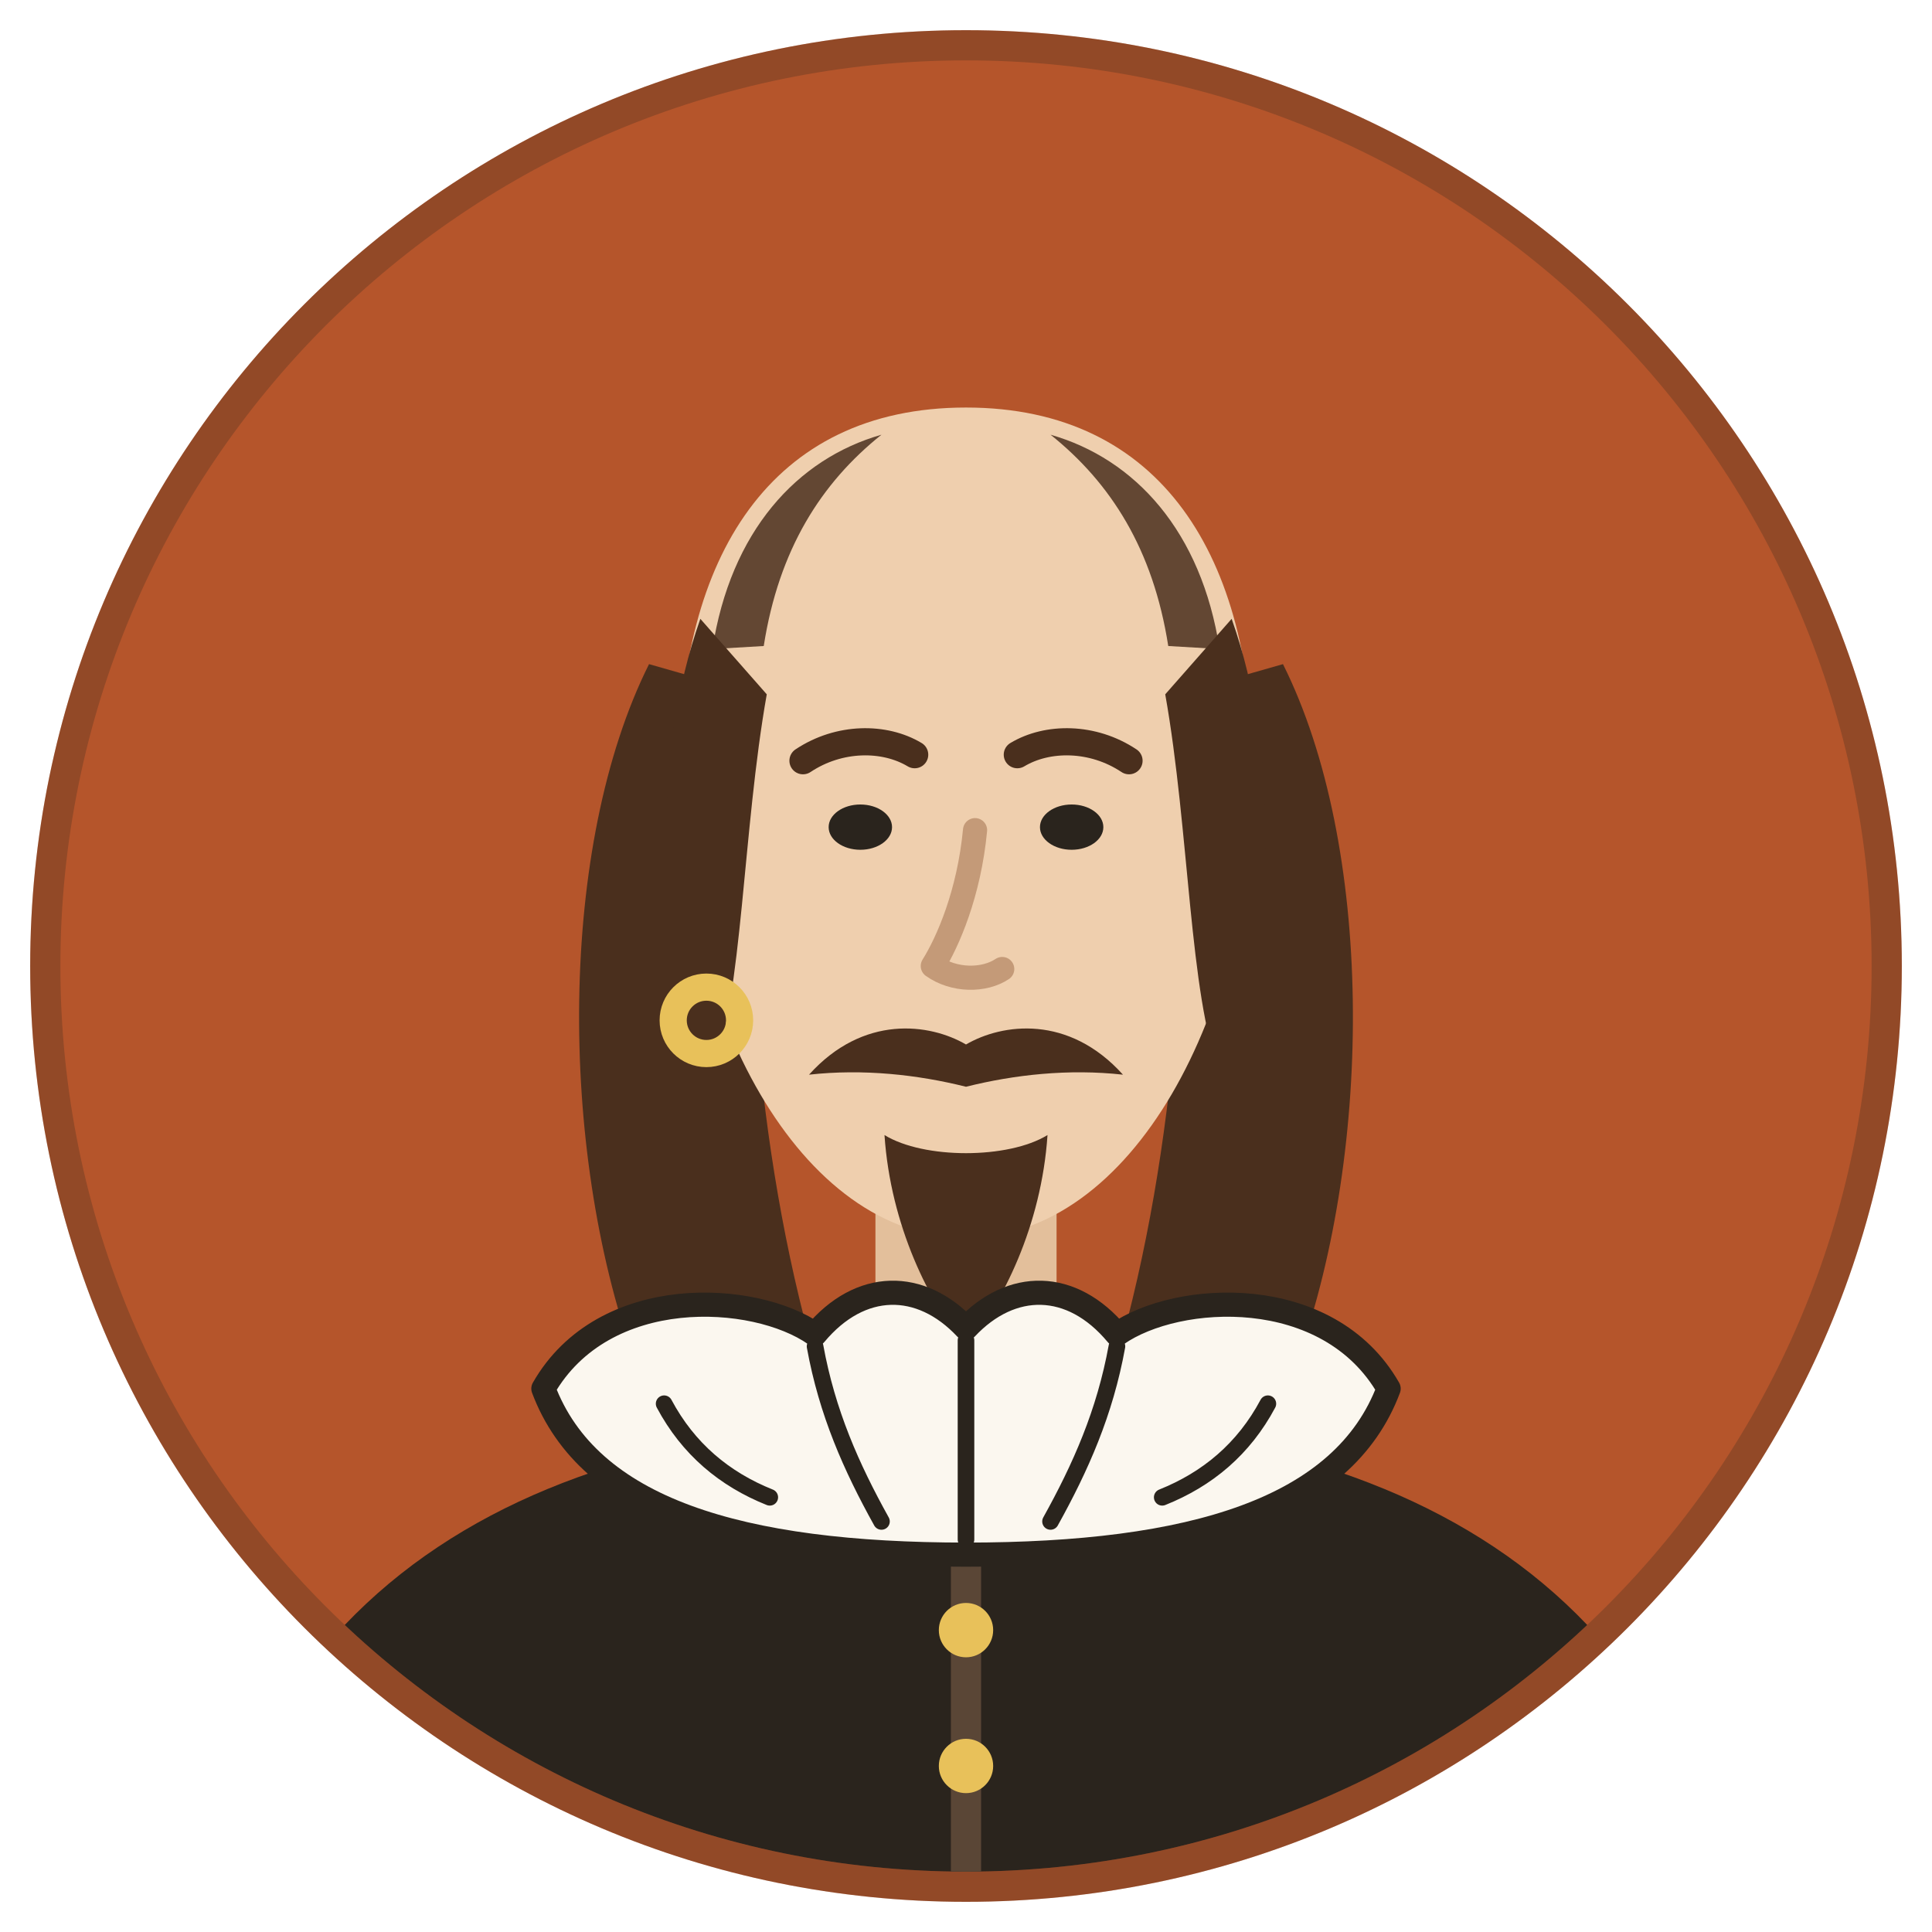
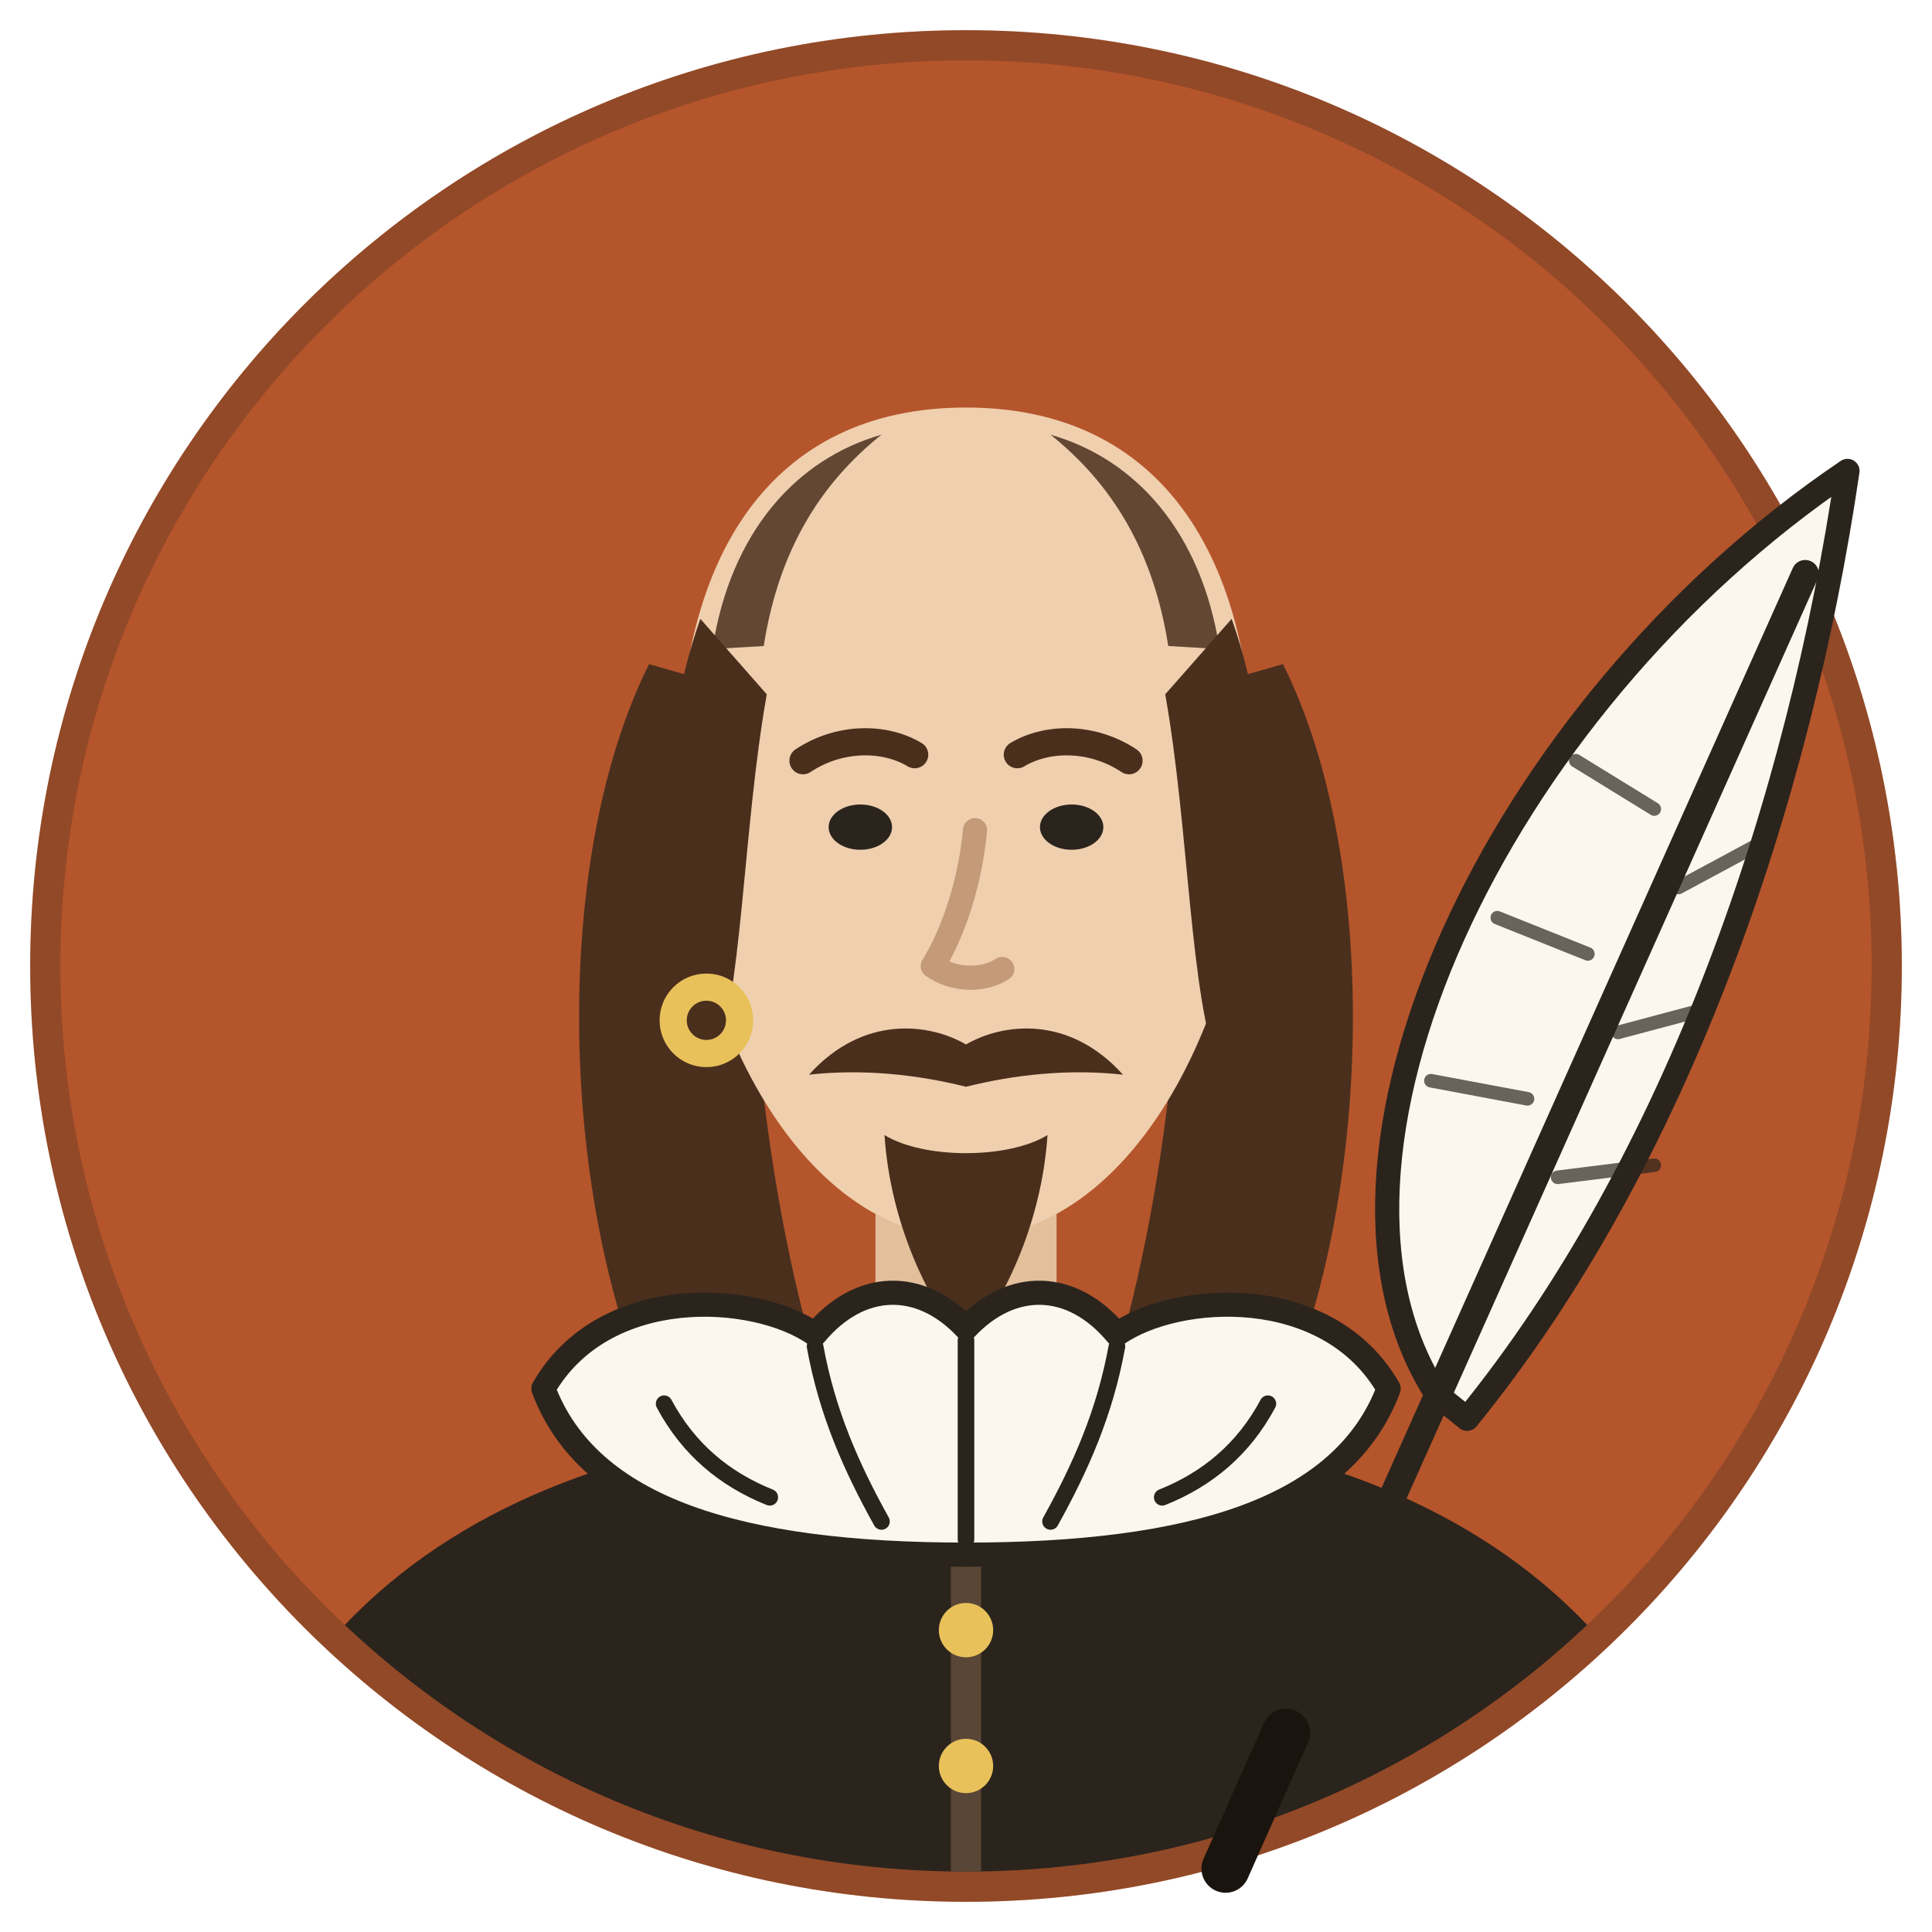
<svg xmlns="http://www.w3.org/2000/svg" viewBox="0 0 64 64" role="img" aria-label="Portrait of a bard">
  <defs>
    <clipPath id="badge">
      <circle cx="32" cy="32" r="30" />
    </clipPath>
  </defs>
  <circle cx="32" cy="32" r="31" fill="#b5552b" />
  <g clip-path="url(#badge)">
    <path d="M6 66 C8 52 18 47 32 47 C46 47 56 52 58 66 Z" fill="#2a241d" />
    <path d="M32 50 L32 66" stroke="#5a4636" stroke-width="1" />
    <circle cx="32" cy="54" r="0.9" fill="#e8c15a" />
    <circle cx="32" cy="58.5" r="0.9" fill="#e8c15a" />
    <path d="M21.5 22 C18.5 28 18.5 38 21 45 L27 45 C25 38 24.5 30 25 23 Z" fill="#4a2f1d" />
    <path d="M42.5 22 C45.5 28 45.5 38 43 45 L37 45 C39 38 39.5 30 39 23 Z" fill="#4a2f1d" />
    <rect x="29" y="38" width="6" height="8" fill="#e3bf9b" />
    <path d="M32 13.5 C38.5 13.5 41.5 18.5 41.5 25.5 C41.5 33.5 37.5 41 32 41 C26.5 41 22.5 33.5 22.5 25.5 C22.5 18.5 25.5 13.5 32 13.5 Z" fill="#efcfae" />
    <path d="M23.6 21.5 C24.2 17.6 26.4 15.2 29.2 14.4 C27.2 16 25.8 18.2 25.3 21.4 Z" fill="#4a2f1d" opacity=".85" />
    <path d="M40.4 21.5 C39.8 17.6 37.6 15.2 34.8 14.4 C36.8 16 38.2 18.2 38.7 21.4 Z" fill="#4a2f1d" opacity=".85" />
    <path d="M23.2 20.5 C21.6 25 21.7 31 23.6 35.5 C24.6 33 24.6 27.5 25.4 23 Z" fill="#4a2f1d" />
    <path d="M40.8 20.5 C42.4 25 42.3 31 40.4 35.5 C39.4 33 39.4 27.5 38.6 23 Z" fill="#4a2f1d" />
    <circle cx="23.4" cy="33.8" r="1.1" fill="none" stroke="#e8c15a" stroke-width="0.9" />
    <path d="M26.6 25.2 C27.8 24.4 29.3 24.4 30.3 25" stroke="#4a2f1d" stroke-width="0.9" fill="none" stroke-linecap="round" />
    <path d="M33.7 25 C34.7 24.4 36.2 24.4 37.4 25.2" stroke="#4a2f1d" stroke-width="0.9" fill="none" stroke-linecap="round" />
    <ellipse cx="28.5" cy="27.4" rx="1.05" ry="0.75" fill="#2a241d" />
    <ellipse cx="35.5" cy="27.4" rx="1.05" ry="0.75" fill="#2a241d" />
    <path d="M32.3 27.5 C32.1 29.6 31.4 31.2 30.9 32 C31.6 32.5 32.6 32.5 33.2 32.1" stroke="#c49a78" stroke-width="0.8" fill="none" stroke-linecap="round" stroke-linejoin="round" />
    <path d="M26.8 35.6 C28.6 33.6 30.8 33.9 32 34.6 C33.2 33.9 35.4 33.6 37.2 35.6 C35.4 35.4 33.6 35.6 32 36 C30.4 35.6 28.6 35.4 26.8 35.6 Z" fill="#4a2f1d" />
    <path d="M29.3 37.6 C30.6 38.4 33.4 38.4 34.7 37.6 C34.5 40.6 33.2 43.2 32 44.6 C30.8 43.2 29.5 40.6 29.3 37.6 Z" fill="#4a2f1d" />
    <path d="M18 46 C20 42.5 25 42.8 27 44.2 C28.5 42.4 30.5 42.4 32 44 C33.5 42.4 35.5 42.4 37 44.2 C39 42.8 44 42.5 46 46 C44.5 50 39.5 51.5 32 51.5 C24.5 51.5 19.5 50 18 46 Z" fill="#fbf7ef" stroke="#2a241d" stroke-width="0.8" stroke-linejoin="round" />
    <path d="M22 46.5 C22.8 48 24 49 25.5 49.6 M27 44.6 C27.4 46.8 28.2 48.6 29.2 50.4 M32 44.4 L32 51 M37 44.6 C36.6 46.8 35.8 48.6 34.8 50.4 M42 46.5 C41.2 48 40 49 38.5 49.6" stroke="#2a241d" stroke-width="0.55" fill="none" stroke-linecap="round" />
  </g>
  <circle cx="32" cy="32" r="30.5" fill="none" stroke="#2a241d" stroke-opacity=".25" stroke-width="1" />
+   <g stroke-linecap="round" stroke-linejoin="round">
+     <path d="M47.6 46.2 C42.6 38.5 49.5 23.5 61.2 15.6 C59.6 26.5 55.6 38.4 48.6 47 Z" fill="#fbf7ef" stroke="#2a241d" stroke-width="0.8" />
+     <path d="M50.6 36.4 L47.4 35.8 M52.6 31.6 L49.6 30.4 M54.8 26.8 L52.2 25.2 M51.6 39 L54.8 38.6 M53.6 34.2 L56.6 33.4 M55.6 29.4 L58.2 28" stroke="#2a241d" stroke-width="0.45" fill="none" opacity=".7" />
+     <path d="M41.2 60.6 L59.8 19" stroke="#2a241d" stroke-width="0.9" fill="none" />
+     <path d="M40.6 61.9 L42.6 57.4" stroke="#1a140f" stroke-width="1.6" fill="none" />
+   </g>
</svg>
